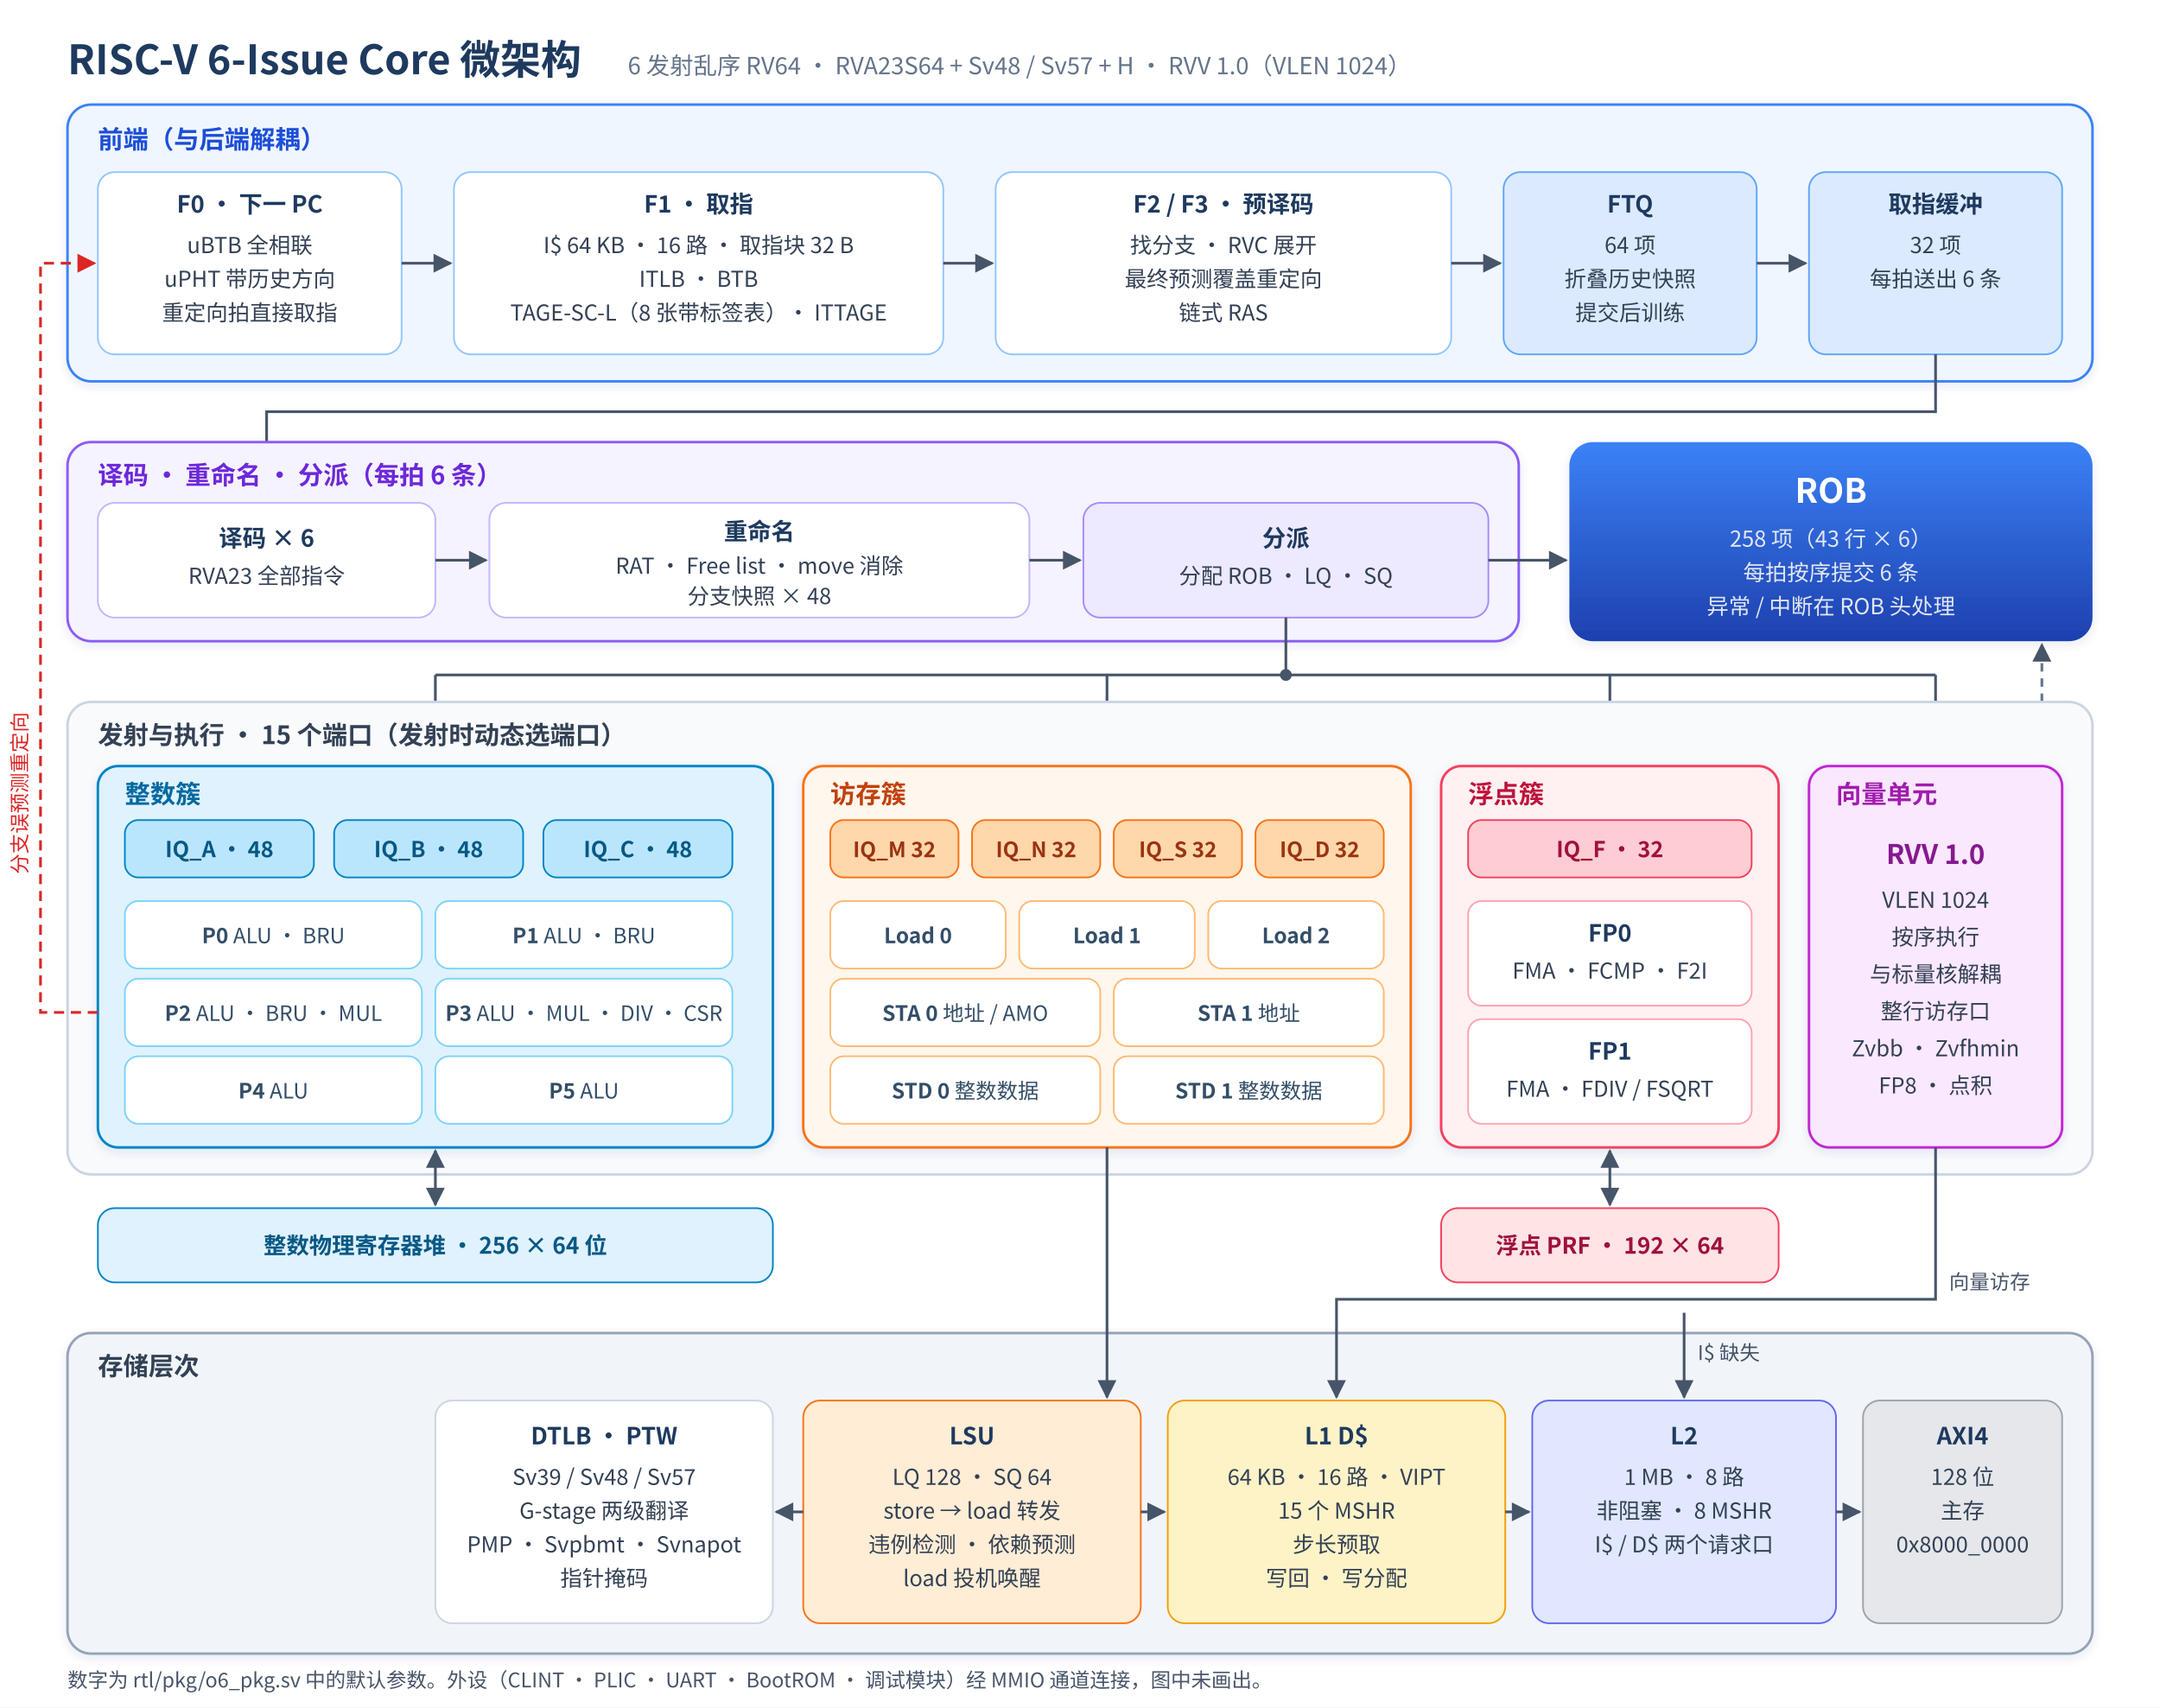
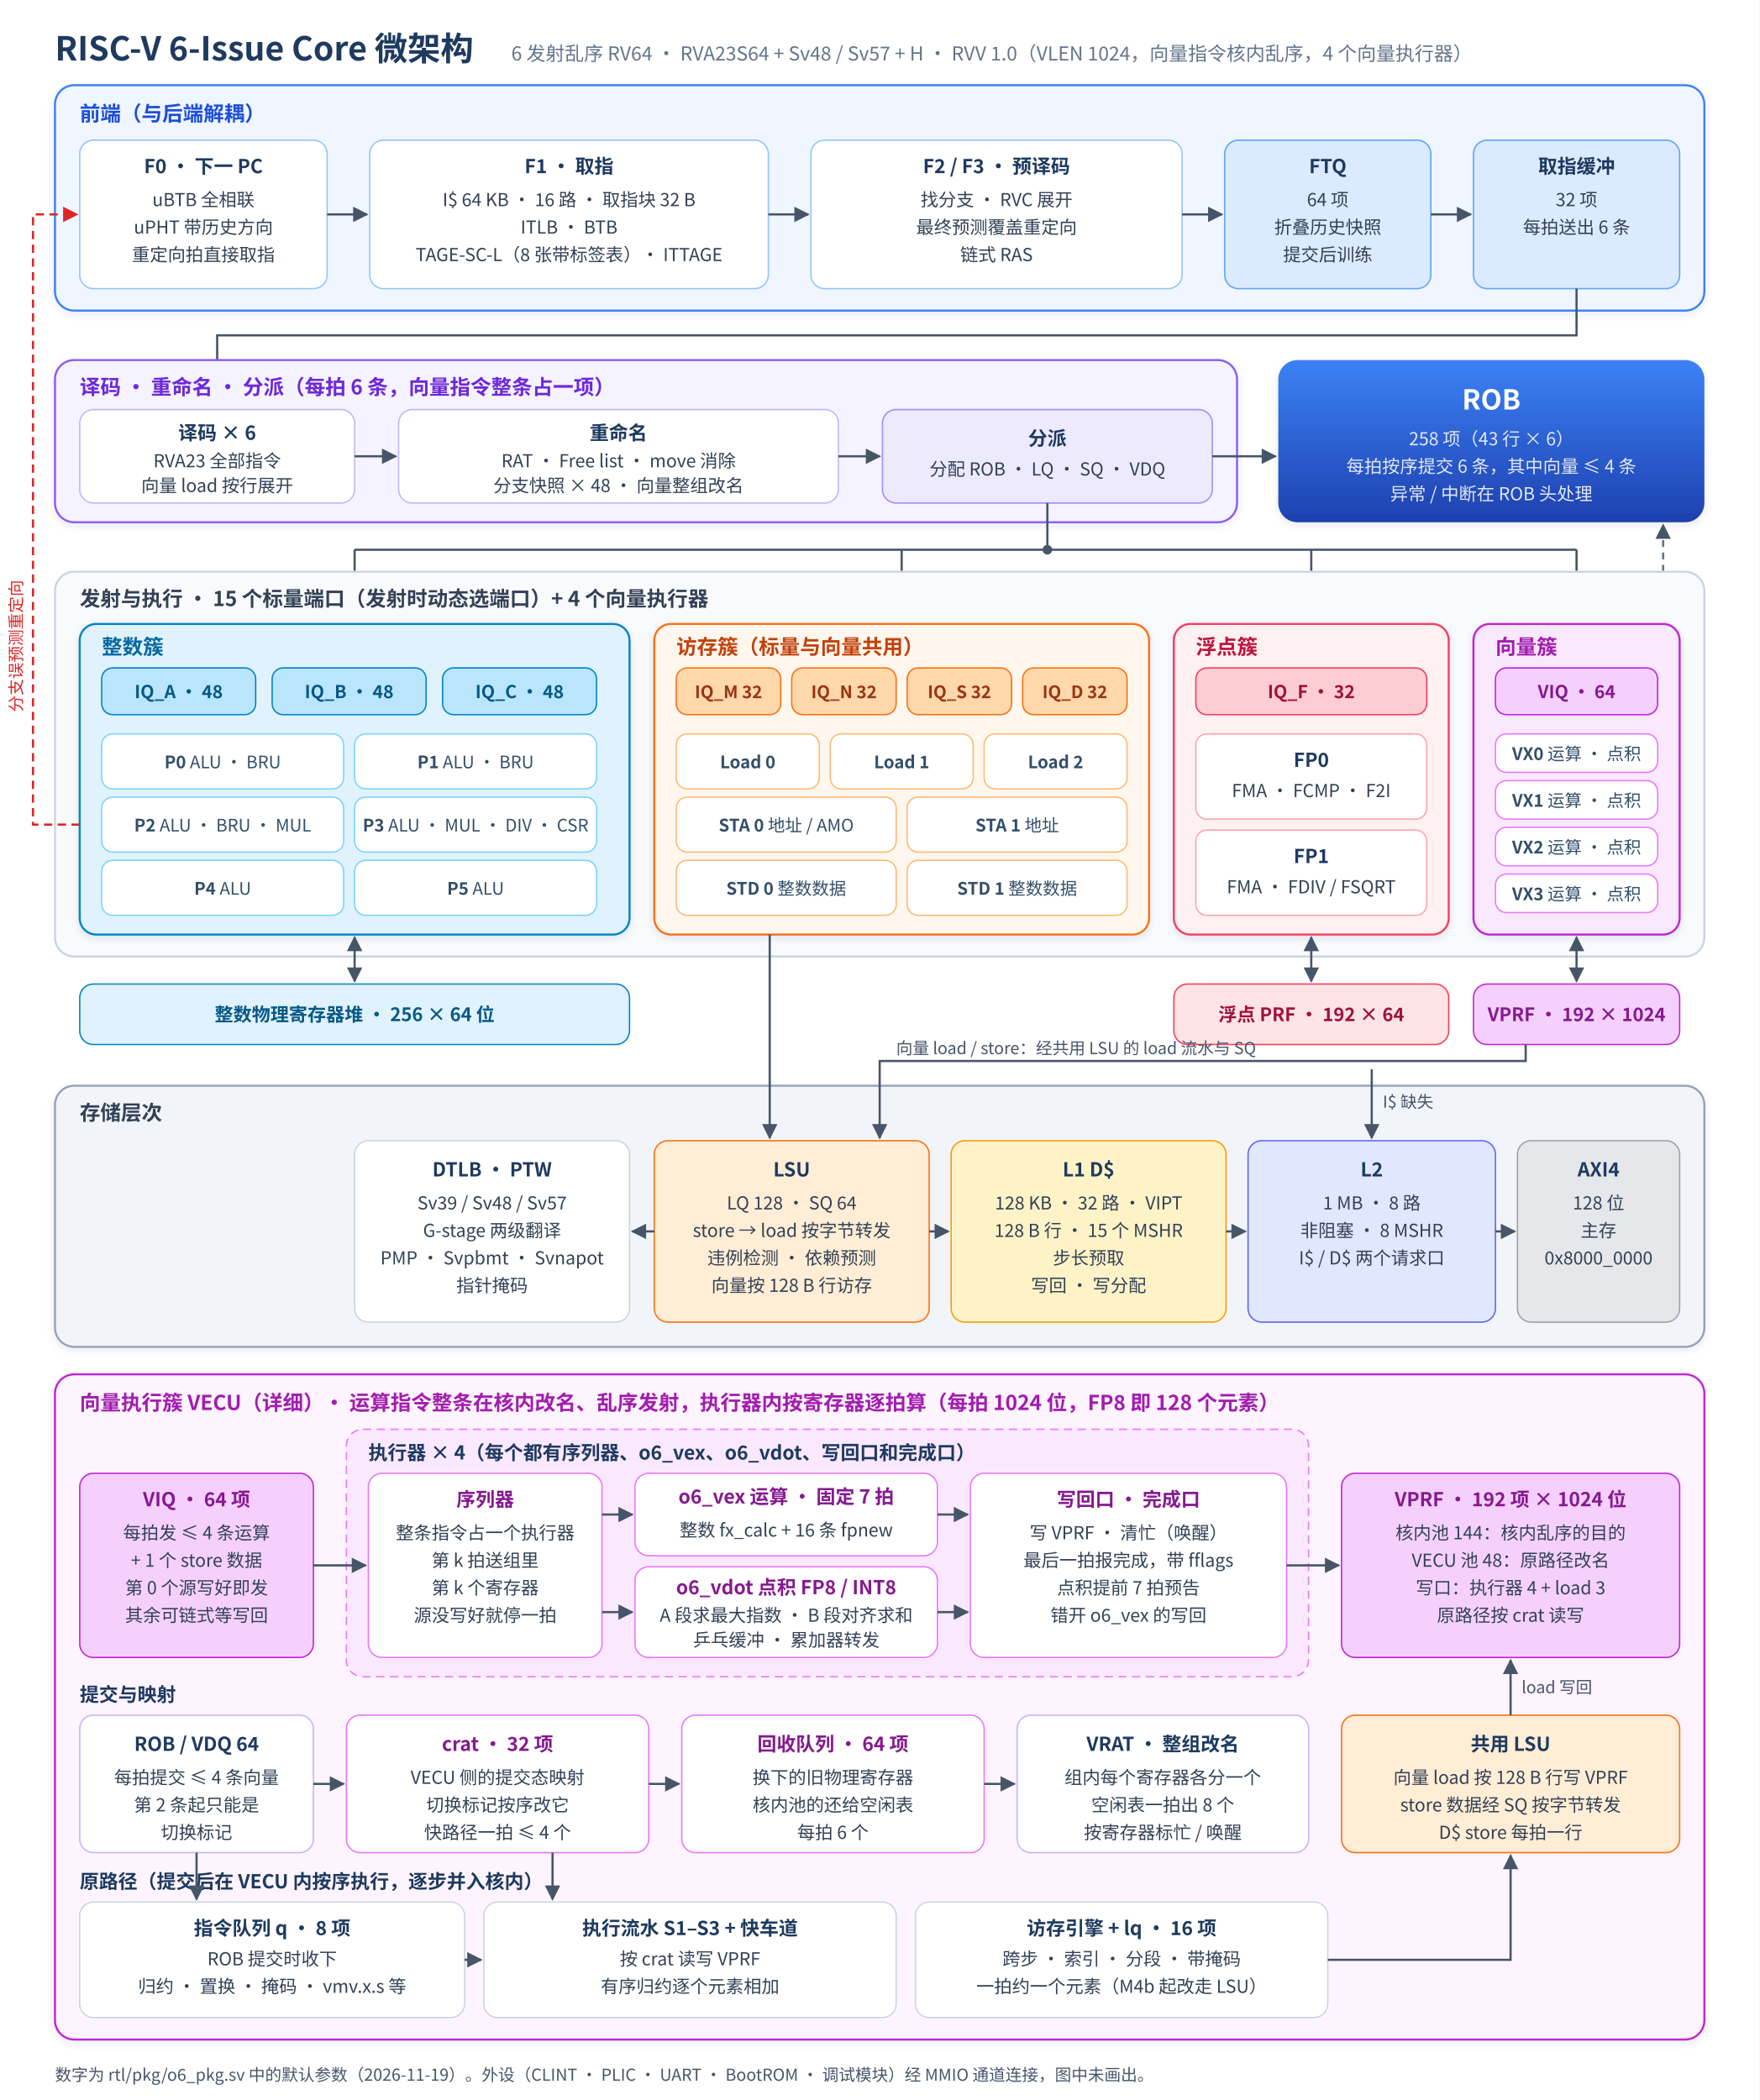
- <svg xmlns="http://www.w3.org/2000/svg" viewBox="0 0 1280 1012" width="1280" height="1012" font-family="'Segoe UI','PingFang SC','Microsoft YaHei','Noto Sans CJK SC','Source Han Sans SC',sans-serif">
+ <svg xmlns="http://www.w3.org/2000/svg" viewBox="0 0 1280 1528" width="1280" height="1528" font-family="'Segoe UI','PingFang SC','Microsoft YaHei','Noto Sans CJK SC','Source Han Sans SC',sans-serif">
  <defs>
    <marker id="ar" viewBox="0 0 10 10" refX="9" refY="5" markerWidth="7" markerHeight="7" orient="auto-start-reverse">
      <path d="M0,0 L10,5 L0,10 z" fill="#475569" />
    </marker>
    <marker id="arr" viewBox="0 0 10 10" refX="9" refY="5" markerWidth="7" markerHeight="7" orient="auto-start-reverse">
      <path d="M0,0 L10,5 L0,10 z" fill="#DC2626" />
    </marker>
    <filter id="sh" x="-3%" y="-6%" width="106%" height="116%">
      <feDropShadow dx="0" dy="2" stdDeviation="3" flood-color="#1E3A8A" flood-opacity="0.10" />
    </filter>
    <linearGradient id="gRob" x1="0" y1="0" x2="0" y2="1">
      <stop offset="0" stop-color="#3B82F6" />
      <stop offset="1" stop-color="#1E40AF" />
    </linearGradient>
    <style>
      .t  { font-size: 13px; fill: #334155; }
      .tb { font-size: 14px; font-weight: 700; fill: #1E3A5F; }
+       .tv { font-size: 14px; font-weight: 700; fill: #86198F; }
      .h  { font-size: 15px; font-weight: 700; }
      .s  { font-size: 12px; fill: #475569; }
      .c  { text-anchor: middle; }
      .ln { stroke: #475569; stroke-width: 1.6; fill: none; }
    </style>
  </defs>
-   <rect x="0" y="0" width="1280" height="1012" fill="#FFFFFF" />
+   <rect x="0" y="0" width="1280" height="1528" fill="#FFFFFF" />
  <text x="40" y="44" font-size="24" font-weight="800" fill="#1E3A5F">RISC-V 6-Issue Core 微架构</text>
-   <text x="372" y="44" font-size="14" fill="#64748B">6 发射乱序 RV64 · RVA23S64 + Sv48 / Sv57 + H · RVV 1.0（VLEN 1024）</text>
+   <text x="372" y="44" font-size="14" fill="#64748B">6 发射乱序 RV64 · RVA23S64 + Sv48 / Sv57 + H · RVV 1.0（VLEN 1024，向量指令核内乱序，4 个向量执行器）</text>
  <rect x="40" y="62" width="1200" height="164" rx="14" fill="#EFF6FF" stroke="#3B82F6" stroke-width="1.5" filter="url(#sh)" />
  <text x="58" y="88" class="h" fill="#1D4ED8">前端（与后端解耦）</text>
  <g>
    <rect x="58" y="102" width="180" height="108" rx="10" fill="#FFFFFF" stroke="#93C5FD" />
    <text x="148" y="126" class="tb c">F0 · 下一 PC</text>
    <text x="148" y="150" class="t c">uBTB 全相联</text>
    <text x="148" y="170" class="t c">uPHT 带历史方向</text>
    <text x="148" y="190" class="t c">重定向拍直接取指</text>
    <rect x="269" y="102" width="290" height="108" rx="10" fill="#FFFFFF" stroke="#93C5FD" />
    <text x="414" y="126" class="tb c">F1 · 取指</text>
    <text x="414" y="150" class="t c">I$ 64 KB · 16 路 · 取指块 32 B</text>
    <text x="414" y="170" class="t c">ITLB · BTB</text>
    <text x="414" y="190" class="t c">TAGE-SC-L（8 张带标签表）· ITTAGE</text>
    <rect x="590" y="102" width="270" height="108" rx="10" fill="#FFFFFF" stroke="#93C5FD" />
    <text x="725" y="126" class="tb c">F2 / F3 · 预译码</text>
    <text x="725" y="150" class="t c">找分支 · RVC 展开</text>
    <text x="725" y="170" class="t c">最终预测覆盖重定向</text>
    <text x="725" y="190" class="t c">链式 RAS</text>
    <rect x="891" y="102" width="150" height="108" rx="10" fill="#DBEAFE" stroke="#60A5FA" />
    <text x="966" y="126" class="tb c">FTQ</text>
    <text x="966" y="150" class="t c">64 项</text>
    <text x="966" y="170" class="t c">折叠历史快照</text>
    <text x="966" y="190" class="t c">提交后训练</text>
    <rect x="1072" y="102" width="150" height="108" rx="10" fill="#DBEAFE" stroke="#60A5FA" />
    <text x="1147" y="126" class="tb c">取指缓冲</text>
    <text x="1147" y="150" class="t c">32 项</text>
    <text x="1147" y="170" class="t c">每拍送出 6 条</text>
    <path class="ln" d="M238 156 H267" marker-end="url(#ar)" />
    <path class="ln" d="M559 156 H588" marker-end="url(#ar)" />
    <path class="ln" d="M860 156 H889" marker-end="url(#ar)" />
    <path class="ln" d="M1041 156 H1070" marker-end="url(#ar)" />
  </g>
  <path class="ln" d="M1147 210 V244 H158 V296" marker-end="url(#ar)" />
  <rect x="40" y="262" width="860" height="118" rx="14" fill="#F5F3FF" stroke="#8B5CF6" stroke-width="1.5" filter="url(#sh)" />
-   <text x="58" y="287" class="h" fill="#6D28D9">译码 · 重命名 · 分派（每拍 6 条）</text>
+   <text x="58" y="287" class="h" fill="#6D28D9">译码 · 重命名 · 分派（每拍 6 条，向量指令整条占一项）</text>
  <rect x="58" y="298" width="200" height="68" rx="10" fill="#FFFFFF" stroke="#C4B5FD" />
-   <text x="158" y="324" class="tb c">译码 × 6</text>
-   <text x="158" y="346" class="t c">RVA23 全部指令</text>
+   <text x="158" y="320" class="tb c">译码 × 6</text>
+   <text x="158" y="340" class="t c">RVA23 全部指令</text>
+   <text x="158" y="358" class="t c">向量 load 按行展开</text>
  <rect x="290" y="298" width="320" height="68" rx="10" fill="#FFFFFF" stroke="#C4B5FD" />
  <text x="450" y="320" class="tb c">重命名</text>
  <text x="450" y="340" class="t c">RAT · Free list · move 消除</text>
-   <text x="450" y="358" class="t c">分支快照 × 48</text>
+   <text x="450" y="358" class="t c">分支快照 × 48 · 向量整组改名</text>
  <rect x="642" y="298" width="240" height="68" rx="10" fill="#EDE9FE" stroke="#A78BFA" />
  <text x="762" y="324" class="tb c">分派</text>
-   <text x="762" y="346" class="t c">分配 ROB · LQ · SQ</text>
+   <text x="762" y="346" class="t c">分配 ROB · LQ · SQ · VDQ</text>
  <path class="ln" d="M258 332 H288" marker-end="url(#ar)" />
  <path class="ln" d="M610 332 H640" marker-end="url(#ar)" />
  <path class="ln" d="M882 332 H928" marker-end="url(#ar)" />
  <rect x="930" y="262" width="310" height="118" rx="14" fill="url(#gRob)" filter="url(#sh)" />
  <text x="1085" y="298" class="c" font-size="20" font-weight="800" fill="#FFFFFF">ROB</text>
  <text x="1085" y="324" class="c" font-size="13" fill="#E2E8F0">258 项（43 行 × 6）</text>
-   <text x="1085" y="344" class="c" font-size="13" fill="#E2E8F0">每拍按序提交 6 条</text>
+   <text x="1085" y="344" class="c" font-size="13" fill="#E2E8F0">每拍按序提交 6 条，其中向量 ≤ 4 条</text>
  <text x="1085" y="364" class="c" font-size="13" fill="#E2E8F0">异常 / 中断在 ROB 头处理</text>
  <path class="ln" d="M762 366 V400" />
  <path class="ln" d="M258 400 H1147" />
  <path class="ln" d="M258 400 V452" marker-end="url(#ar)" />
  <path class="ln" d="M656 400 V452" marker-end="url(#ar)" />
  <path class="ln" d="M954 400 V452" marker-end="url(#ar)" />
  <path class="ln" d="M1147 400 V452" marker-end="url(#ar)" />
  <circle cx="762" cy="400" r="3.5" fill="#475569" />
  <path d="M1210 452 V382" stroke="#64748B" stroke-width="1.6" stroke-dasharray="5 4" fill="none" marker-end="url(#ar)" />
  <text x="1216" y="432" class="s">完成</text>
  <rect x="40" y="416" width="1200" height="280" rx="14" fill="#F8FAFC" stroke="#CBD5E1" stroke-width="1.5" />
-   <text x="58" y="441" class="h" fill="#334155">发射与执行 · 15 个端口（发射时动态选端口）</text>
+   <text x="58" y="441" class="h" fill="#334155">发射与执行 · 15 个标量端口（发射时动态选端口）+ 4 个向量执行器</text>
  <rect x="58" y="454" width="400" height="226" rx="12" fill="#E0F2FE" stroke="#0284C7" stroke-width="1.5" filter="url(#sh)" />
  <text x="74" y="476" class="h" fill="#0369A1">整数簇</text>
  <g font-size="13" font-weight="700" fill="#075985" text-anchor="middle">
    <rect x="74" y="486" width="112" height="34" rx="8" fill="#BAE6FD" stroke="#0284C7" />
    <text x="130" y="508">IQ_A · 48</text>
    <rect x="198" y="486" width="112" height="34" rx="8" fill="#BAE6FD" stroke="#0284C7" />
    <text x="254" y="508">IQ_B · 48</text>
    <rect x="322" y="486" width="112" height="34" rx="8" fill="#BAE6FD" stroke="#0284C7" />
    <text x="378" y="508">IQ_C · 48</text>
  </g>
  <g font-size="12.5" fill="#334E68" text-anchor="middle">
    <rect x="74" y="534" width="176" height="40" rx="8" fill="#FFFFFF" stroke="#7DD3FC" />
    <text x="162" y="559">
      <tspan font-weight="700">P0</tspan>  ALU · BRU</text>
    <rect x="258" y="534" width="176" height="40" rx="8" fill="#FFFFFF" stroke="#7DD3FC" />
    <text x="346" y="559">
      <tspan font-weight="700">P1</tspan>  ALU · BRU</text>
    <rect x="74" y="580" width="176" height="40" rx="8" fill="#FFFFFF" stroke="#7DD3FC" />
    <text x="162" y="605">
      <tspan font-weight="700">P2</tspan>  ALU · BRU · MUL</text>
    <rect x="258" y="580" width="176" height="40" rx="8" fill="#FFFFFF" stroke="#7DD3FC" />
    <text x="346" y="605">
      <tspan font-weight="700">P3</tspan>  ALU · MUL · DIV · CSR</text>
    <rect x="74" y="626" width="176" height="40" rx="8" fill="#FFFFFF" stroke="#7DD3FC" />
    <text x="162" y="651">
      <tspan font-weight="700">P4</tspan>  ALU</text>
    <rect x="258" y="626" width="176" height="40" rx="8" fill="#FFFFFF" stroke="#7DD3FC" />
    <text x="346" y="651">
      <tspan font-weight="700">P5</tspan>  ALU</text>
  </g>
  <rect x="476" y="454" width="360" height="226" rx="12" fill="#FFF7ED" stroke="#F97316" stroke-width="1.5" filter="url(#sh)" />
-   <text x="492" y="476" class="h" fill="#C2410C">访存簇</text>
+   <text x="492" y="476" class="h" fill="#C2410C">访存簇（标量与向量共用）</text>
  <g font-size="12.5" font-weight="700" fill="#9A3412" text-anchor="middle">
    <rect x="492" y="486" width="76" height="34" rx="8" fill="#FED7AA" stroke="#F97316" />
    <text x="530" y="508">IQ_M 32</text>
    <rect x="576" y="486" width="76" height="34" rx="8" fill="#FED7AA" stroke="#F97316" />
    <text x="614" y="508">IQ_N 32</text>
    <rect x="660" y="486" width="76" height="34" rx="8" fill="#FED7AA" stroke="#F97316" />
    <text x="698" y="508">IQ_S 32</text>
    <rect x="744" y="486" width="76" height="34" rx="8" fill="#FED7AA" stroke="#F97316" />
    <text x="782" y="508">IQ_D 32</text>
  </g>
  <g font-size="12.5" fill="#334E68" text-anchor="middle">
    <rect x="492" y="534" width="104" height="40" rx="8" fill="#FFFFFF" stroke="#FDBA74" />
    <text x="544" y="559">
      <tspan font-weight="700">Load 0</tspan>
    </text>
    <rect x="604" y="534" width="104" height="40" rx="8" fill="#FFFFFF" stroke="#FDBA74" />
    <text x="656" y="559">
      <tspan font-weight="700">Load 1</tspan>
    </text>
    <rect x="716" y="534" width="104" height="40" rx="8" fill="#FFFFFF" stroke="#FDBA74" />
    <text x="768" y="559">
      <tspan font-weight="700">Load 2</tspan>
    </text>
    <rect x="492" y="580" width="160" height="40" rx="8" fill="#FFFFFF" stroke="#FDBA74" />
    <text x="572" y="605">
      <tspan font-weight="700">STA 0</tspan>  地址 / AMO</text>
    <rect x="660" y="580" width="160" height="40" rx="8" fill="#FFFFFF" stroke="#FDBA74" />
    <text x="740" y="605">
      <tspan font-weight="700">STA 1</tspan>  地址</text>
    <rect x="492" y="626" width="160" height="40" rx="8" fill="#FFFFFF" stroke="#FDBA74" />
    <text x="572" y="651">
      <tspan font-weight="700">STD 0</tspan>  整数数据</text>
    <rect x="660" y="626" width="160" height="40" rx="8" fill="#FFFFFF" stroke="#FDBA74" />
    <text x="740" y="651">
      <tspan font-weight="700">STD 1</tspan>  整数数据</text>
  </g>
  <rect x="854" y="454" width="200" height="226" rx="12" fill="#FFF1F2" stroke="#F43F5E" stroke-width="1.5" filter="url(#sh)" />
  <text x="870" y="476" class="h" fill="#BE123C">浮点簇</text>
  <rect x="870" y="486" width="168" height="34" rx="8" fill="#FECDD3" stroke="#F43F5E" />
  <text x="954" y="508" class="c" font-size="13" font-weight="700" fill="#9F1239">IQ_F · 32</text>
  <rect x="870" y="534" width="168" height="62" rx="8" fill="#FFFFFF" stroke="#FDA4AF" />
  <text x="954" y="558" class="tb c">FP0</text>
  <text x="954" y="580" class="t c">FMA · FCMP · F2I</text>
  <rect x="870" y="604" width="168" height="62" rx="8" fill="#FFFFFF" stroke="#FDA4AF" />
  <text x="954" y="628" class="tb c">FP1</text>
  <text x="954" y="650" class="t c">FMA · FDIV / FSQRT</text>
  <rect x="1072" y="454" width="150" height="226" rx="12" fill="#FAE8FF" stroke="#C026D3" stroke-width="1.5" filter="url(#sh)" />
-   <text x="1088" y="476" class="h" fill="#A21CAF">向量单元</text>
-   <text x="1147" y="512" class="c" font-size="16" font-weight="800" fill="#86198F">RVV 1.0</text>
-   <text x="1147" y="538" class="t c">VLEN 1024</text>
-   <text x="1147" y="560" class="t c">按序执行</text>
-   <text x="1147" y="582" class="t c">与标量核解耦</text>
-   <text x="1147" y="604" class="t c">整行访存口</text>
-   <text x="1147" y="626" class="t c">Zvbb · Zvfhmin</text>
-   <text x="1147" y="648" class="t c">FP8 · 点积</text>
+   <text x="1088" y="476" class="h" fill="#A21CAF">向量簇</text>
+   <rect x="1088" y="486" width="118" height="34" rx="8" fill="#F5D0FE" stroke="#C026D3" />
+   <text x="1147" y="508" class="c" font-size="13" font-weight="700" fill="#86198F">VIQ · 64</text>
+   <g font-size="12.5" fill="#334E68" text-anchor="middle">
+     <rect x="1088" y="534" width="118" height="28" rx="8" fill="#FFFFFF" stroke="#E879F9" />
+     <text x="1147" y="553">
+       <tspan font-weight="700">VX0</tspan>  运算 · 点积</text>
+     <rect x="1088" y="568" width="118" height="28" rx="8" fill="#FFFFFF" stroke="#E879F9" />
+     <text x="1147" y="587">
+       <tspan font-weight="700">VX1</tspan>  运算 · 点积</text>
+     <rect x="1088" y="602" width="118" height="28" rx="8" fill="#FFFFFF" stroke="#E879F9" />
+     <text x="1147" y="621">
+       <tspan font-weight="700">VX2</tspan>  运算 · 点积</text>
+     <rect x="1088" y="636" width="118" height="28" rx="8" fill="#FFFFFF" stroke="#E879F9" />
+     <text x="1147" y="655">
+       <tspan font-weight="700">VX3</tspan>  运算 · 点积</text>
+   </g>
  <path d="M58 600 H24 V156 H56" stroke="#DC2626" stroke-width="1.6" stroke-dasharray="6 4" fill="none" marker-end="url(#arr)" />
  <text x="16" y="470" font-size="12" fill="#DC2626" transform="rotate(-90 16 470)" text-anchor="middle">分支误预测重定向</text>
  <rect x="58" y="716" width="400" height="44" rx="10" fill="#E0F2FE" stroke="#0284C7" />
  <text x="258" y="743" class="c" font-size="13.5" font-weight="700" fill="#075985">整数物理寄存器堆 · 256 × 64 位</text>
  <rect x="854" y="716" width="200" height="44" rx="10" fill="#FFE4E6" stroke="#F43F5E" />
  <text x="954" y="743" class="c" font-size="13.5" font-weight="700" fill="#9F1239">浮点 PRF · 192 × 64</text>
+   <rect x="1072" y="716" width="150" height="44" rx="10" fill="#F5D0FE" stroke="#C026D3" />
+   <text x="1147" y="743" class="c" font-size="13.5" font-weight="700" fill="#86198F">VPRF · 192 × 1024</text>
  <path class="ln" d="M258 682 V714" marker-start="url(#ar)" marker-end="url(#ar)" />
  <path class="ln" d="M954 682 V714" marker-start="url(#ar)" marker-end="url(#ar)" />
+   <path class="ln" d="M1147 682 V714" marker-start="url(#ar)" marker-end="url(#ar)" />
  <rect x="40" y="790" width="1200" height="190" rx="14" fill="#F1F5F9" stroke="#94A3B8" stroke-width="1.5" filter="url(#sh)" />
  <text x="58" y="815" class="h" fill="#334155">存储层次</text>
  <rect x="258" y="830" width="200" height="132" rx="10" fill="#FFFFFF" stroke="#CBD5E1" />
  <text x="358" y="856" class="tb c">DTLB · PTW</text>
  <text x="358" y="880" class="t c">Sv39 / Sv48 / Sv57</text>
  <text x="358" y="900" class="t c">G-stage 两级翻译</text>
  <text x="358" y="920" class="t c">PMP · Svpbmt · Svnapot</text>
  <text x="358" y="940" class="t c">指针掩码</text>
  <rect x="476" y="830" width="200" height="132" rx="10" fill="#FFEDD5" stroke="#F97316" />
  <text x="576" y="856" class="tb c">LSU</text>
  <text x="576" y="880" class="t c">LQ 128 · SQ 64</text>
-   <text x="576" y="900" class="t c">store → load 转发</text>
+   <text x="576" y="900" class="t c">store → load 按字节转发</text>
  <text x="576" y="920" class="t c">违例检测 · 依赖预测</text>
-   <text x="576" y="940" class="t c">load 投机唤醒</text>
+   <text x="576" y="940" class="t c">向量按 128 B 行访存</text>
  <rect x="692" y="830" width="200" height="132" rx="10" fill="#FEF3C7" stroke="#F59E0B" />
  <text x="792" y="856" class="tb c">L1 D$</text>
-   <text x="792" y="880" class="t c">64 KB · 16 路 · VIPT</text>
-   <text x="792" y="900" class="t c">15 个 MSHR</text>
+   <text x="792" y="880" class="t c">128 KB · 32 路 · VIPT</text>
+   <text x="792" y="900" class="t c">128 B 行 · 15 个 MSHR</text>
  <text x="792" y="920" class="t c">步长预取</text>
  <text x="792" y="940" class="t c">写回 · 写分配</text>
  <rect x="908" y="830" width="180" height="132" rx="10" fill="#E0E7FF" stroke="#6366F1" />
  <text x="998" y="856" class="tb c">L2</text>
  <text x="998" y="880" class="t c">1 MB · 8 路</text>
  <text x="998" y="900" class="t c">非阻塞 · 8 MSHR</text>
  <text x="998" y="920" class="t c">I$ / D$ 两个请求口</text>
  <rect x="1104" y="830" width="118" height="132" rx="10" fill="#E5E7EB" stroke="#9CA3AF" />
  <text x="1163" y="856" class="tb c">AXI4</text>
  <text x="1163" y="880" class="t c">128 位</text>
  <text x="1163" y="900" class="t c">主存</text>
  <text x="1163" y="920" class="t c">0x8000_0000</text>
  <path class="ln" d="M476 896 H460" marker-end="url(#ar)" />
  <path class="ln" d="M676 896 H690" marker-end="url(#ar)" />
  <path class="ln" d="M892 896 H906" marker-end="url(#ar)" />
  <path class="ln" d="M1088 896 H1102" marker-end="url(#ar)" />
-   <path class="ln" d="M656 680 V828" marker-end="url(#ar)" />
-   <path class="ln" d="M1147 680 V770 H792 V828" marker-end="url(#ar)" />
-   <text x="1155" y="764" class="s">向量访存</text>
+   <path class="ln" d="M560 680 V828" marker-end="url(#ar)" />
+   <path class="ln" d="M1110 760 V772 H640 V828" marker-end="url(#ar)" />
+   <text x="652" y="767" class="s">向量 load / store：经共用 LSU 的 load 流水与 SQ</text>
  <path class="ln" d="M998 778 V828" marker-end="url(#ar)" />
  <text x="1006" y="806" class="s">I$ 缺失</text>
-   <text x="40" y="1000" class="s">数字为 rtl/pkg/o6_pkg.sv 中的默认参数。外设（CLINT · PLIC · UART · BootROM · 调试模块）经 MMIO 通道连接，图中未画出。</text>
+   <rect x="40" y="1000" width="1200" height="484" rx="14" fill="#FDF4FF" stroke="#C026D3" stroke-width="1.5" filter="url(#sh)" />
+   <text x="58" y="1026" class="h" fill="#A21CAF">向量执行簇 VECU（详细）· 运算指令整条在核内改名、乱序发射，执行器内按寄存器逐拍算（每拍 1024 位，FP8 即 128 个元素）</text>
+   <rect x="58" y="1072" width="170" height="134" rx="10" fill="#F5D0FE" stroke="#C026D3" />
+   <text x="143" y="1096" class="tv c">VIQ · 64 项</text>
+   <text x="143" y="1120" class="t c">每拍发 ≤ 4 条运算</text>
+   <text x="143" y="1140" class="t c">+ 1 个 store 数据</text>
+   <text x="143" y="1160" class="t c">第 0 个源写好即发</text>
+   <text x="143" y="1180" class="t c">其余可链式等写回</text>
+   <rect x="252" y="1040" width="700" height="180" rx="12" fill="#FAE8FF" stroke="#E879F9" stroke-dasharray="6 4" />
+   <text x="268" y="1062" class="tb" fill="#86198F">执行器 × 4（每个都有序列器、o6_vex、o6_vdot、写回口和完成口）</text>
+   <rect x="268" y="1072" width="170" height="134" rx="10" fill="#FFFFFF" stroke="#E879F9" />
+   <text x="353" y="1096" class="tv c">序列器</text>
+   <text x="353" y="1120" class="t c">整条指令占一个执行器</text>
+   <text x="353" y="1140" class="t c">第 k 拍送组里</text>
+   <text x="353" y="1160" class="t c">第 k 个寄存器</text>
+   <text x="353" y="1180" class="t c">源没写好就停一拍</text>
+   <rect x="462" y="1072" width="220" height="60" rx="10" fill="#FFFFFF" stroke="#E879F9" />
+   <text x="572" y="1094" class="tv c">o6_vex 运算 · 固定 7 拍</text>
+   <text x="572" y="1118" class="t c">整数 fx_calc + 16 条 fpnew</text>
+   <rect x="462" y="1140" width="220" height="66" rx="10" fill="#FFFFFF" stroke="#E879F9" />
+   <text x="572" y="1160" class="tv c">o6_vdot 点积 FP8 / INT8</text>
+   <text x="572" y="1180" class="t c">A 段求最大指数 · B 段对齐求和</text>
+   <text x="572" y="1198" class="t c">乒乓缓冲 · 累加器转发</text>
+   <rect x="706" y="1072" width="230" height="134" rx="10" fill="#FFFFFF" stroke="#E879F9" />
+   <text x="821" y="1096" class="tv c">写回口 · 完成口</text>
+   <text x="821" y="1120" class="t c">写 VPRF · 清忙（唤醒）</text>
+   <text x="821" y="1140" class="t c">最后一拍报完成，带 fflags</text>
+   <text x="821" y="1160" class="t c">点积提前 7 拍预告</text>
+   <text x="821" y="1180" class="t c">错开 o6_vex 的写回</text>
+   <rect x="976" y="1072" width="246" height="134" rx="10" fill="#F5D0FE" stroke="#C026D3" />
+   <text x="1099" y="1096" class="tv c">VPRF · 192 项 × 1024 位</text>
+   <text x="1099" y="1120" class="t c">核内池 144：核内乱序的目的</text>
+   <text x="1099" y="1140" class="t c">VECU 池 48：原路径改名</text>
+   <text x="1099" y="1160" class="t c">写口：执行器 4 + load 3</text>
+   <text x="1099" y="1180" class="t c">原路径按 crat 读写</text>
+   <path class="ln" d="M228 1139 H266" marker-end="url(#ar)" />
+   <path class="ln" d="M438 1102 H460" marker-end="url(#ar)" />
+   <path class="ln" d="M438 1173 H460" marker-end="url(#ar)" />
+   <path class="ln" d="M682 1102 H704" marker-end="url(#ar)" />
+   <path class="ln" d="M682 1173 H704" marker-end="url(#ar)" />
+   <path class="ln" d="M936 1139 H974" marker-end="url(#ar)" />
+   <text x="58" y="1238" class="tb" fill="#86198F">提交与映射</text>
+   <rect x="58" y="1248" width="170" height="100" rx="10" fill="#FFFFFF" stroke="#C4B5FD" />
+   <text x="143" y="1274" class="tb c">ROB / VDQ 64</text>
+   <text x="143" y="1298" class="t c">每拍提交 ≤ 4 条向量</text>
+   <text x="143" y="1318" class="t c">第 2 条起只能是</text>
+   <text x="143" y="1338" class="t c">切换标记</text>
+   <rect x="252" y="1248" width="220" height="100" rx="10" fill="#FFFFFF" stroke="#E879F9" />
+   <text x="362" y="1274" class="tv c">crat · 32 项</text>
+   <text x="362" y="1298" class="t c">VECU 侧的提交态映射</text>
+   <text x="362" y="1318" class="t c">切换标记按序改它</text>
+   <text x="362" y="1338" class="t c">快路径一拍 ≤ 4 个</text>
+   <rect x="496" y="1248" width="220" height="100" rx="10" fill="#FFFFFF" stroke="#E879F9" />
+   <text x="606" y="1274" class="tv c">回收队列 · 64 项</text>
+   <text x="606" y="1298" class="t c">换下的旧物理寄存器</text>
+   <text x="606" y="1318" class="t c">核内池的还给空闲表</text>
+   <text x="606" y="1338" class="t c">每拍 6 个</text>
+   <rect x="740" y="1248" width="212" height="100" rx="10" fill="#FFFFFF" stroke="#C4B5FD" />
+   <text x="846" y="1274" class="tb c">VRAT · 整组改名</text>
+   <text x="846" y="1298" class="t c">组内每个寄存器各分一个</text>
+   <text x="846" y="1318" class="t c">空闲表一拍出 8 个</text>
+   <text x="846" y="1338" class="t c">按寄存器标忙 / 唤醒</text>
+   <rect x="976" y="1248" width="246" height="100" rx="10" fill="#FFEDD5" stroke="#F97316" />
+   <text x="1099" y="1274" class="tb c">共用 LSU</text>
+   <text x="1099" y="1298" class="t c">向量 load 按 128 B 行写 VPRF</text>
+   <text x="1099" y="1318" class="t c">store 数据经 SQ 按字节转发</text>
+   <text x="1099" y="1338" class="t c">D$ store 每拍一行</text>
+   <path class="ln" d="M228 1298 H250" marker-end="url(#ar)" />
+   <path class="ln" d="M472 1298 H494" marker-end="url(#ar)" />
+   <path class="ln" d="M716 1298 H738" marker-end="url(#ar)" />
+   <path class="ln" d="M1099 1248 V1208" marker-end="url(#ar)" />
+   <text x="1107" y="1232" class="s">load 写回</text>
+   <text x="58" y="1374" class="tb" fill="#86198F">原路径（提交后在 VECU 内按序执行，逐步并入核内）</text>
+   <rect x="58" y="1384" width="280" height="84" rx="10" fill="#FFFFFF" stroke="#CBD5E1" />
+   <text x="198" y="1408" class="tb c">指令队列 q · 8 项</text>
+   <text x="198" y="1430" class="t c">ROB 提交时收下</text>
+   <text x="198" y="1450" class="t c">归约 · 置换 · 掩码 · vmv.x.s 等</text>
+   <rect x="352" y="1384" width="300" height="84" rx="10" fill="#FFFFFF" stroke="#CBD5E1" />
+   <text x="502" y="1408" class="tb c">执行流水 S1–S3 + 快车道</text>
+   <text x="502" y="1430" class="t c">按 crat 读写 VPRF</text>
+   <text x="502" y="1450" class="t c">有序归约逐个元素相加</text>
+   <rect x="666" y="1384" width="300" height="84" rx="10" fill="#FFFFFF" stroke="#CBD5E1" />
+   <text x="816" y="1408" class="tb c">访存引擎 + lq · 16 项</text>
+   <text x="816" y="1430" class="t c">跨步 · 索引 · 分段 · 带掩码</text>
+   <text x="816" y="1450" class="t c">一拍约一个元素（M4b 起改走 LSU）</text>
+   <path class="ln" d="M143 1348 V1382" marker-end="url(#ar)" />
+   <path class="ln" d="M338 1426 H350" marker-end="url(#ar)" />
+   <path class="ln" d="M402 1348 V1382" marker-end="url(#ar)" />
+   <path class="ln" d="M966 1426 H1099 V1350" marker-end="url(#ar)" />
+   <text x="40" y="1514" class="s">数字为 rtl/pkg/o6_pkg.sv 中的默认参数（2026-11-19）。外设（CLINT · PLIC · UART · BootROM · 调试模块）经 MMIO 通道连接，图中未画出。</text>
</svg>
